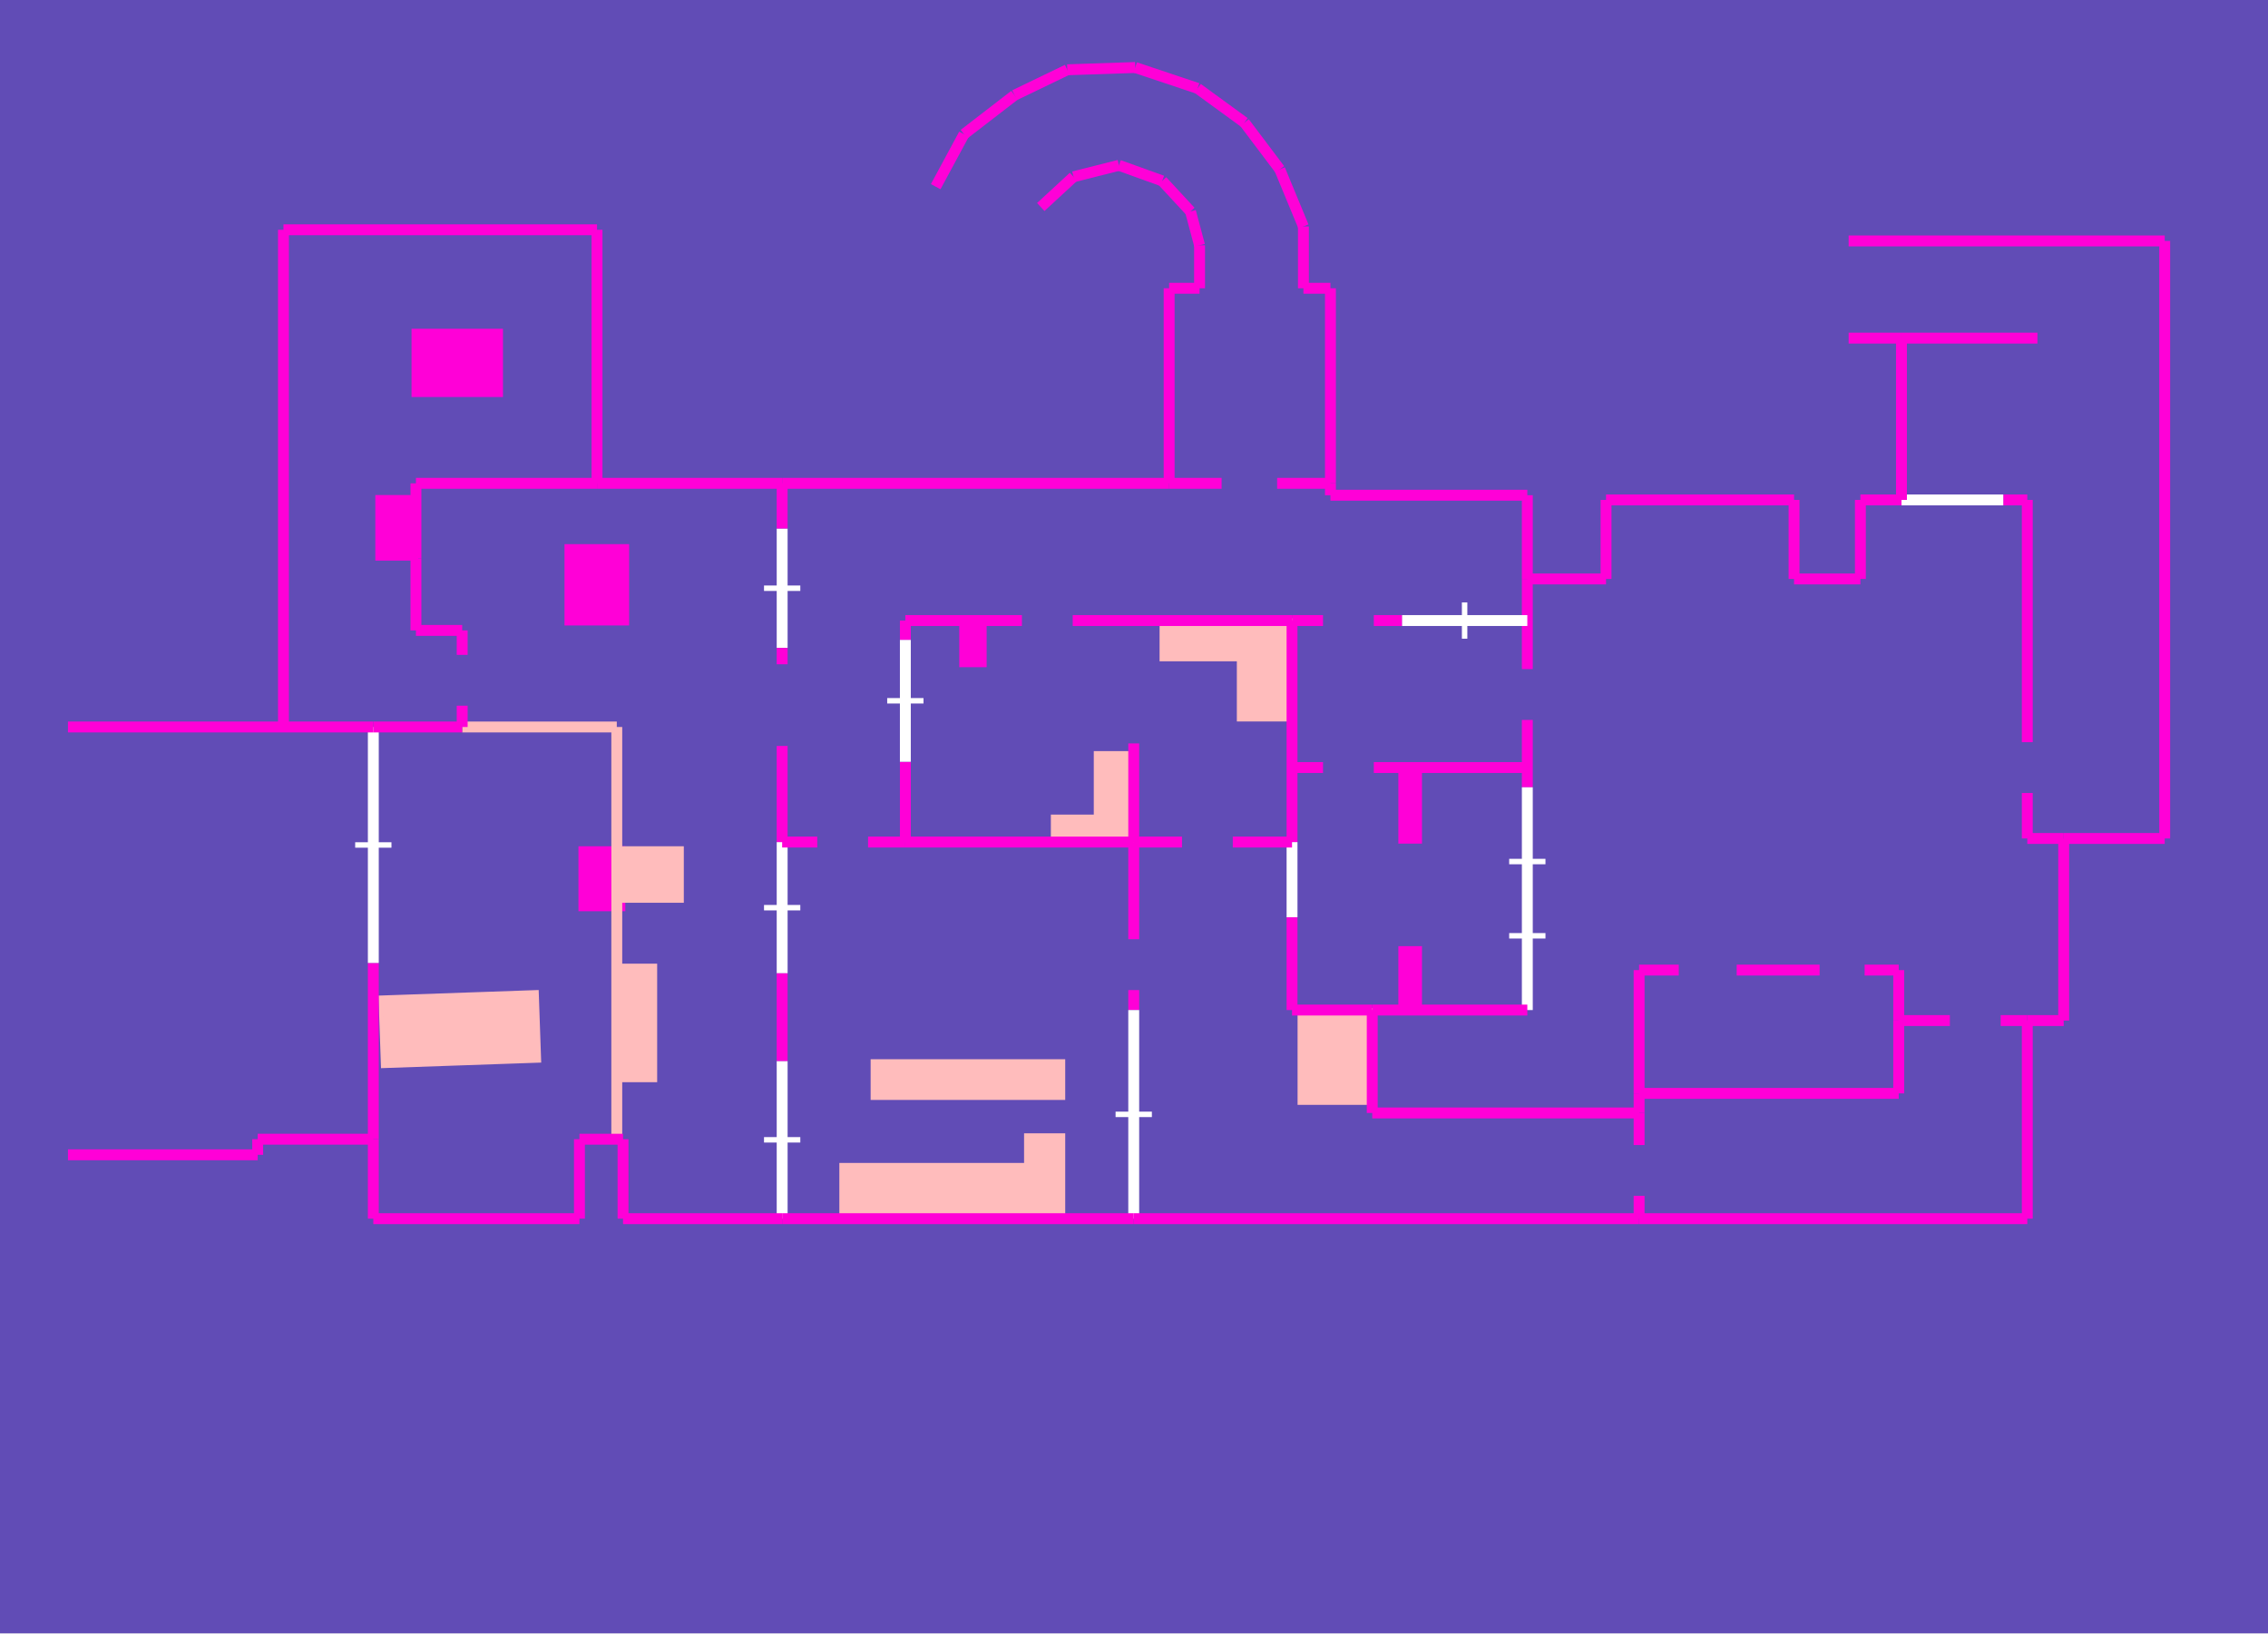
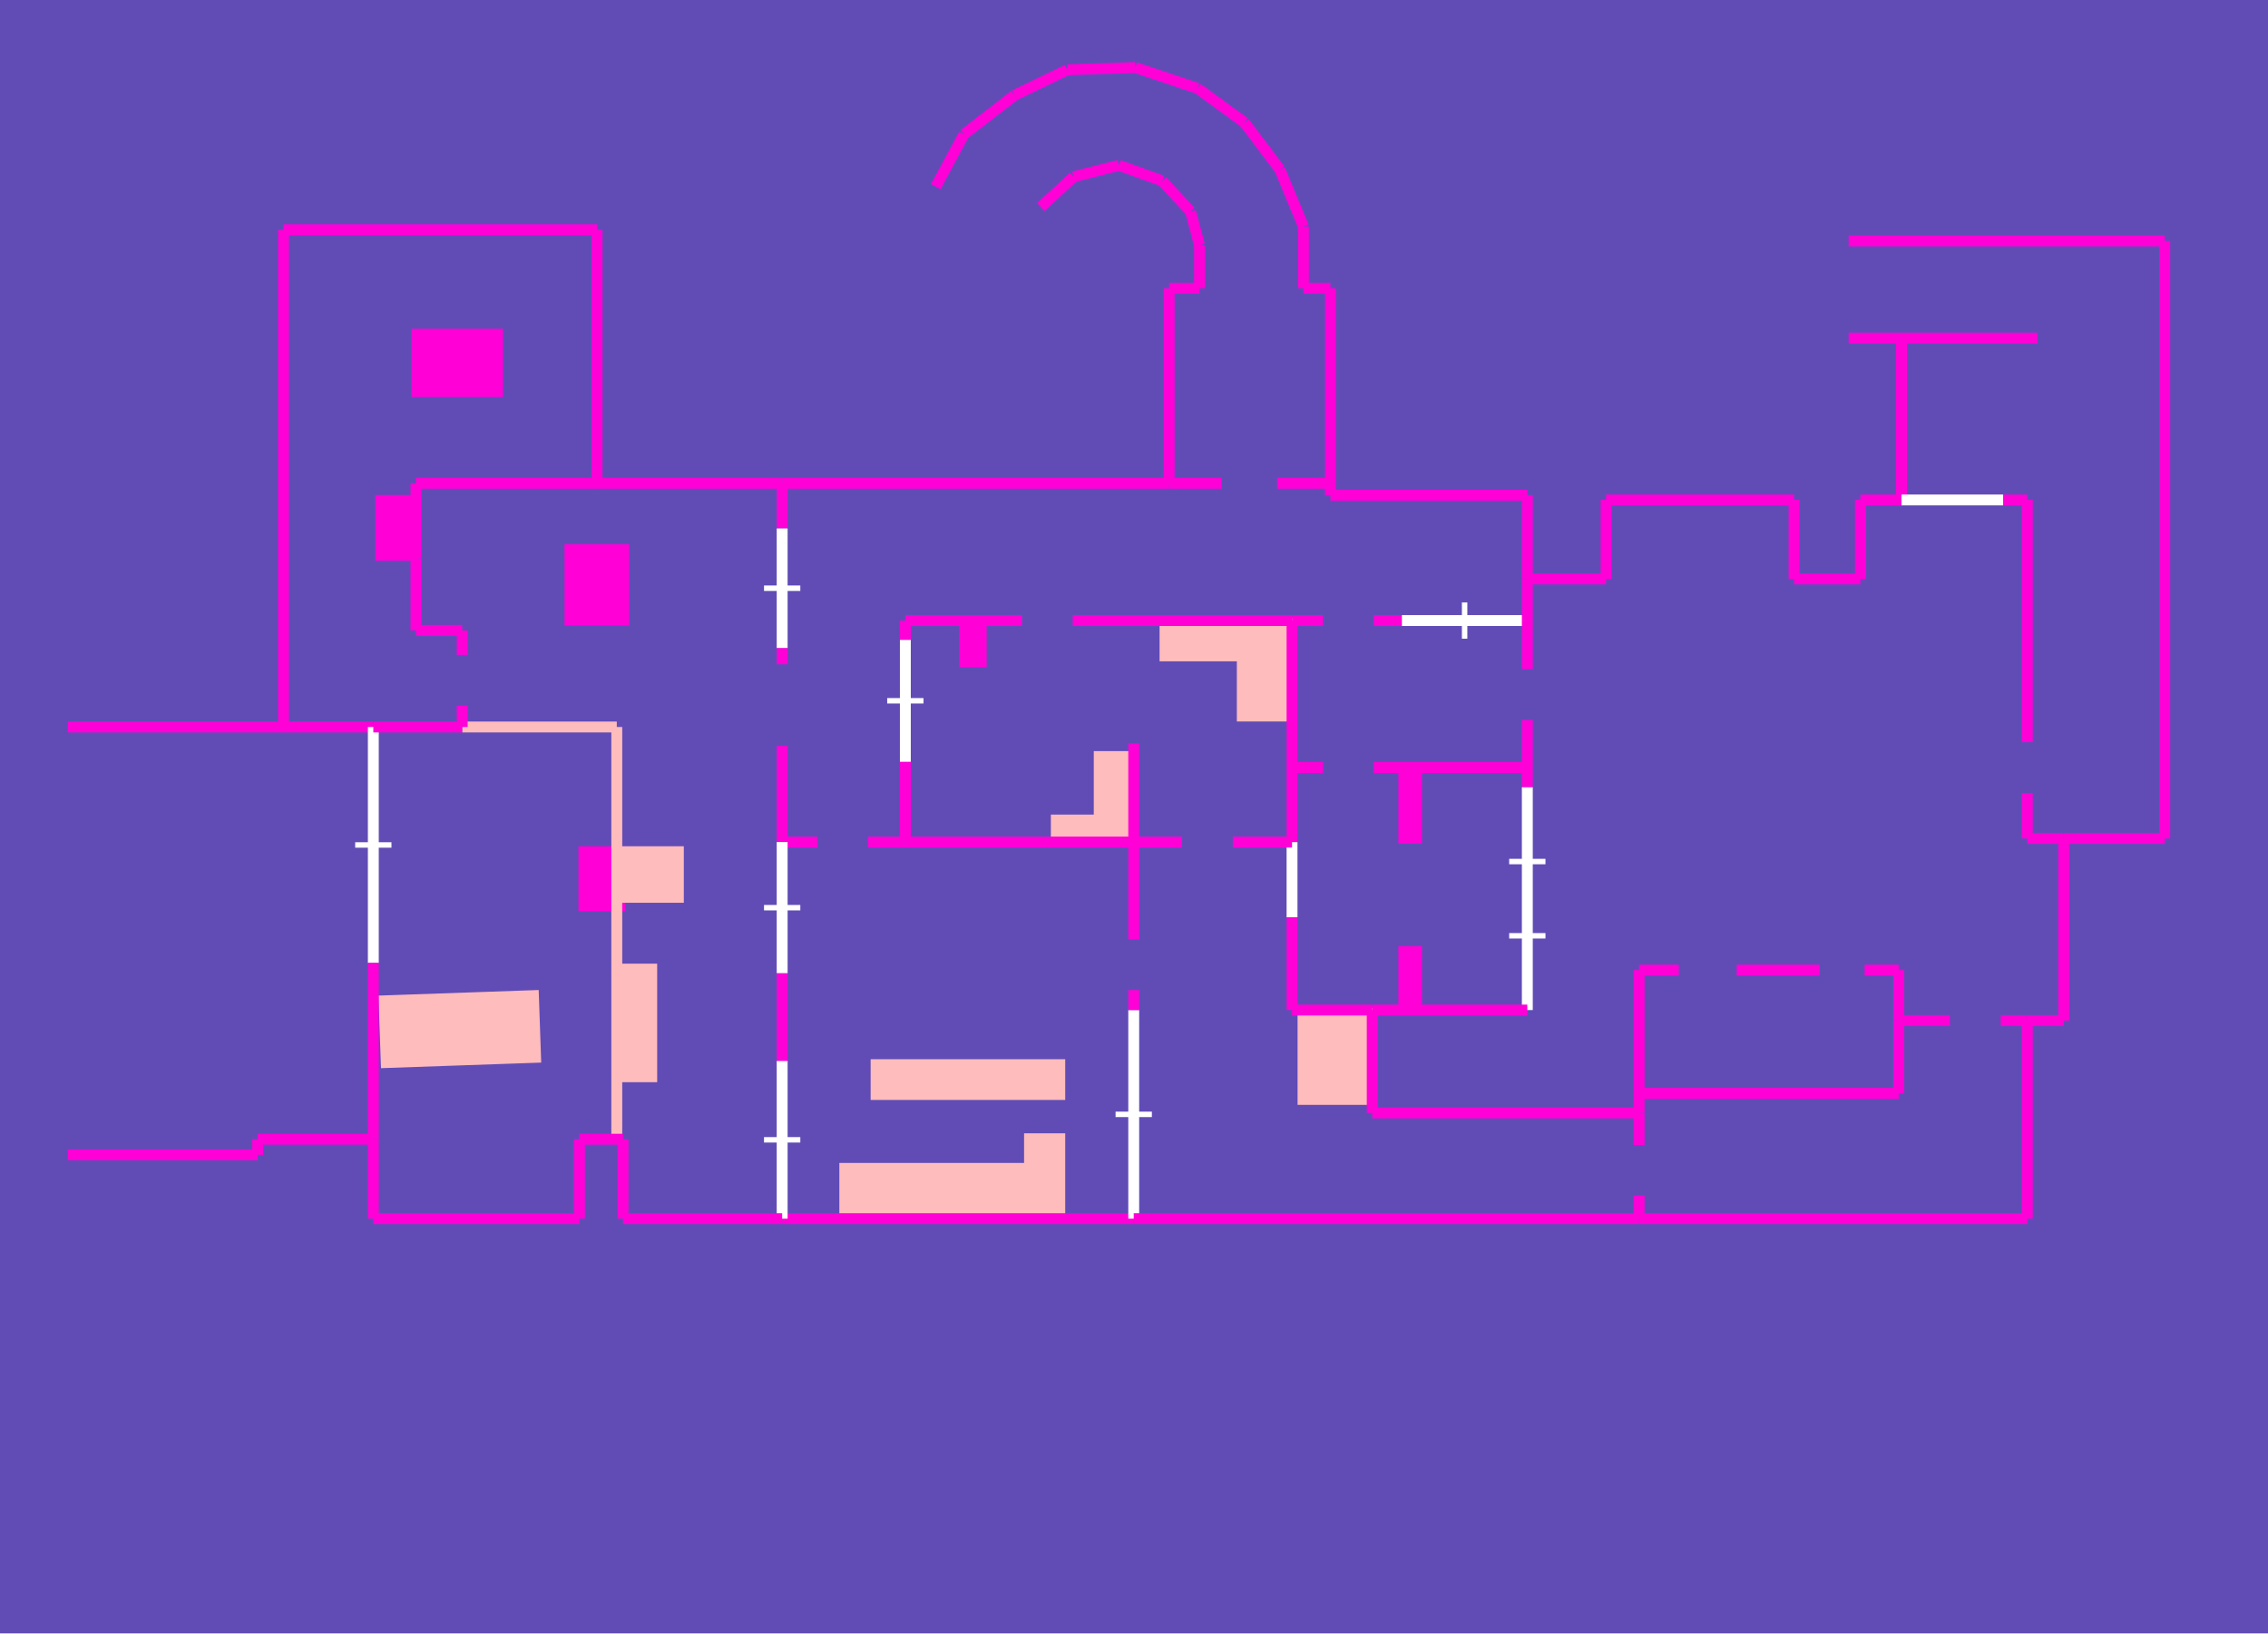
<svg xmlns="http://www.w3.org/2000/svg" viewBox="-33 -28 393 283">
  <rect fill="#614CB6" height="283" width="393" x="-33" y="-28" />
+   <path d="M151.207,-168.741 L144.827,-168.741 L144.827,-183.154 L151.207,-183.154 z" fill="#FFBCBC" stroke="#FFBCBC" stroke-width="0.75" transform="scale(1, -1)" />
  <path d="M67.609,-119.004 L74.984,-119.004 L74.984,-129.511 L67.609,-129.511 z" fill="#FF00D7" stroke="#FF00D7" stroke-width="0.75" transform="scale(1, -1)" />
+   <path d="M118.24,-155.905 L151.207,-155.905 L151.207,-162.207 L118.24,-162.207 z" fill="#FFBCBC" stroke="#FFBCBC" stroke-width="0.75" transform="scale(1, -1)" />
+   <path d="M32.412,-58.151 L39.073,-58.151 L39.073,-68.756 L32.412,-68.756 z" fill="#FF00D7" stroke="#FF00D7" stroke-width="0.75" transform="scale(1, -1)" />
+   <path d="M181.697,-96.632 L190.885,-96.632 L190.885,-79.52 L181.697,-79.52 z" fill="#FFBCBC" stroke="#FFBCBC" stroke-width="0.75" transform="scale(1, -1)" />
+   <path d="M53.779,-29.342 L38.683,-29.342 L38.683,-40.413 L53.779,-40.413 z" fill="#FF00D7" stroke="#FF00D7" stroke-width="0.75" transform="scale(1, -1)" />
+   <path d="M133.6,-79.52 L137.59,-79.52 L137.59,-87.225 L133.6,-87.225 z" fill="#FF00D7" stroke="#FF00D7" stroke-width="0.75" transform="scale(1, -1)" />
+   <path d="M80.498,-159.132 L74.205,-159.132 L74.205,-139.347 L80.498,-139.347 z" fill="#FFBCBC" stroke="#FFBCBC" stroke-width="0.75" transform="scale(1, -1)" />
+   <path d="M213.024,-147.009 L209.684,-147.009 L209.684,-136.311 L213.024,-136.311 z" fill="#FF00D7" stroke="#FF00D7" stroke-width="0.75" transform="scale(1, -1)" />
+   <path d="M112.818,-173.874 L144.827,-173.874 L144.827,-183.154 L112.818,-183.154 z" fill="#FFBCBC" stroke="#FFBCBC" stroke-width="0.75" transform="scale(1, -1)" />
+   <path d="M156.907,-102.517 L163.453,-102.517 L163.453,-117.9 L156.907,-117.9 z" fill="#FFBCBC" stroke="#FFBCBC" stroke-width="0.75" transform="scale(1, -1)" />
+   <path d="M168.307,-86.207 L190.885,-86.207 L190.885,-79.52 L168.307,-79.52 z" fill="#FFBCBC" stroke="#FFBCBC" stroke-width="0.75" transform="scale(1, -1)" />
+   <path d="M192.219,-163.06 L204.782,-163.06 L204.782,-147.009 L192.219,-147.009 z" fill="#FFBCBC" stroke="#FFBCBC" stroke-width="0.75" transform="scale(1, -1)" />
  <path d="M75.642,-66.657 L65.193,-66.657 L65.193,-79.998 L75.642,-79.998 z" fill="#FF00D7" stroke="#FF00D7" stroke-width="0.75" transform="scale(1, -1)" />
-   <path d="M168.307,-86.207 L190.885,-86.207 L190.885,-79.52 L168.307,-79.52 z" fill="#FFBCBC" stroke="#FFBCBC" stroke-width="0.75" transform="scale(1, -1)" />
+   <path d="M85.116,-119.004 L74.984,-119.004 L74.984,-128.044 L85.116,-128.044 z" fill="#FFBCBC" stroke="#FFBCBC" stroke-width="0.75" transform="scale(1, -1)" />
+   <path d="M213.024,-104.989 L209.684,-104.989 L209.684,-117.795 L213.024,-117.795 z" fill="#FF00D7" stroke="#FF00D7" stroke-width="0.75" transform="scale(1, -1)" />
  <path d="M32.97,-144.866 L59.98,-143.924 L60.393,-155.748 L33.383,-156.69 z" fill="#FFBCBC" stroke="#FFBCBC" stroke-width="0.75" transform="scale(1, -1)" />
-   <path d="M181.697,-96.632 L190.885,-96.632 L190.885,-79.52 L181.697,-79.52 z" fill="#FFBCBC" stroke="#FFBCBC" stroke-width="0.75" transform="scale(1, -1)" />
-   <path d="M213.024,-147.009 L209.684,-147.009 L209.684,-136.311 L213.024,-136.311 z" fill="#FF00D7" stroke="#FF00D7" stroke-width="0.75" transform="scale(1, -1)" />
-   <path d="M156.907,-102.517 L163.453,-102.517 L163.453,-117.9 L156.907,-117.9 z" fill="#FFBCBC" stroke="#FFBCBC" stroke-width="0.75" transform="scale(1, -1)" />
-   <path d="M53.779,-29.342 L38.683,-29.342 L38.683,-40.413 L53.779,-40.413 z" fill="#FF00D7" stroke="#FF00D7" stroke-width="0.75" transform="scale(1, -1)" />
  <path d="M149.471,-113.517 L163.453,-113.517 L163.453,-117.9 L149.471,-117.9 z" fill="#FFBCBC" stroke="#FFBCBC" stroke-width="0.75" transform="scale(1, -1)" />
-   <path d="M118.24,-155.905 L151.207,-155.905 L151.207,-162.207 L118.24,-162.207 z" fill="#FFBCBC" stroke="#FFBCBC" stroke-width="0.75" transform="scale(1, -1)" />
-   <path d="M151.207,-168.741 L144.827,-168.741 L144.827,-183.154 L151.207,-183.154 z" fill="#FFBCBC" stroke="#FFBCBC" stroke-width="0.75" transform="scale(1, -1)" />
-   <path d="M213.024,-104.989 L209.684,-104.989 L209.684,-117.795 L213.024,-117.795 z" fill="#FF00D7" stroke="#FF00D7" stroke-width="0.75" transform="scale(1, -1)" />
-   <path d="M112.818,-173.874 L144.827,-173.874 L144.827,-183.154 L112.818,-183.154 z" fill="#FFBCBC" stroke="#FFBCBC" stroke-width="0.75" transform="scale(1, -1)" />
-   <path d="M133.6,-79.52 L137.59,-79.52 L137.59,-87.225 L133.6,-87.225 z" fill="#FF00D7" stroke="#FF00D7" stroke-width="0.75" transform="scale(1, -1)" />
-   <path d="M192.219,-163.06 L204.782,-163.06 L204.782,-147.009 L192.219,-147.009 z" fill="#FFBCBC" stroke="#FFBCBC" stroke-width="0.75" transform="scale(1, -1)" />
-   <path d="M85.116,-119.004 L74.984,-119.004 L74.984,-128.044 L85.116,-128.044 z" fill="#FFBCBC" stroke="#FFBCBC" stroke-width="0.75" transform="scale(1, -1)" />
-   <path d="M80.498,-159.132 L74.205,-159.132 L74.205,-139.347 L80.498,-139.347 z" fill="#FFBCBC" stroke="#FFBCBC" stroke-width="0.75" transform="scale(1, -1)" />
-   <path d="M32.412,-58.151 L39.073,-58.151 L39.073,-68.756 L32.412,-68.756 z" fill="#FF00D7" stroke="#FF00D7" stroke-width="0.75" transform="scale(1, -1)" />
+   <path d="M102.533,-183.154 L163.453,-183.154 z" fill="none" stroke="#FF00D7" stroke-width="1.887" transform="scale(1, -1)" />
+   <path d="M73.877,-97.964 L47.088,-97.964 z" fill="none" stroke="#FFBCBC" stroke-width="1.887" transform="scale(1, -1)" />
+   <path d="M318.29,-148.827 L313.676,-148.827 z" fill="none" stroke="#FF00D7" stroke-width="1.887" transform="scale(1, -1)" />
+   <path d="M304.872,-148.827 L296.011,-148.827 z" fill="none" stroke="#FF00D7" stroke-width="1.887" transform="scale(1, -1)" />
+   <path d="M123.879,-117.9 L123.879,-103.992 z" fill="none" stroke="#FF00D7" stroke-width="1.887" transform="scale(1, -1)" />
+   <path d="M163.453,-147.009 L163.453,-183.154 z" fill="none" stroke="#FFFFFF" stroke-width="1.887" transform="scale(1, -1)" />
+   <path d="M160.309,-165.082 L166.598,-165.082 z" fill="none" stroke="#FFFFFF" stroke-width="0.943" transform="scale(1, -1)" />
+   <path d="M-21.222,-97.964 L31.689,-97.964 z" fill="none" stroke="#FF00D7" stroke-width="1.887" transform="scale(1, -1)" />
+   <path d="M39.073,-81.228 L47.088,-81.228 z" fill="none" stroke="#FF00D7" stroke-width="1.887" transform="scale(1, -1)" />
+   <path d="M342.103,-13.745 L287.333,-13.745 z" fill="none" stroke="#FF00D7" stroke-width="1.887" transform="scale(1, -1)" />
+   <path d="M70.451,-11.814 L70.451,-55.746 z" fill="none" stroke="#FF00D7" stroke-width="1.887" transform="scale(1, -1)" />
+   <path d="M16.121,-11.814 L70.451,-11.814 z" fill="none" stroke="#FF00D7" stroke-width="1.887" transform="scale(1, -1)" />
+   <path d="M160.889,-0.641 L153.021,-2.627 z" fill="none" stroke="#FF00D7" stroke-width="1.887" transform="scale(1, -1)" />
+   <path d="M251.024,-164.837 L251.024,-170.398 z" fill="none" stroke="#FF00D7" stroke-width="1.887" transform="scale(1, -1)" />
+   <path d="M251.024,-179.202 L251.024,-183.154 z" fill="none" stroke="#FF00D7" stroke-width="1.887" transform="scale(1, -1)" />
+   <path d="M231.655,-72.314 L231.655,-57.805 z" fill="none" stroke="#FF00D7" stroke-width="1.887" transform="scale(1, -1)" />
+   <path d="M289.368,-58.62 L289.368,-72.314 z" fill="none" stroke="#FF00D7" stroke-width="1.887" transform="scale(1, -1)" />
+   <path d="M197.538,-55.746 L188.302,-55.746 z" fill="none" stroke="#FF00D7" stroke-width="1.887" transform="scale(1, -1)" />
+   <path d="M190.885,-117.9 L190.885,-130.94 z" fill="none" stroke="#FFFFFF" stroke-width="1.887" transform="scale(1, -1)" />
+   <path d="M102.533,-84.27 L102.533,-87.097 z" fill="none" stroke="#FF00D7" stroke-width="1.887" transform="scale(1, -1)" />
+   <path d="M102.533,-101.247 L102.533,-117.9 z" fill="none" stroke="#FF00D7" stroke-width="1.887" transform="scale(1, -1)" />
+   <path d="M190.885,-79.52 L190.885,-117.9 z" fill="none" stroke="#FF00D7" stroke-width="1.887" transform="scale(1, -1)" />
+   <path d="M296.487,-30.585 L287.333,-30.585 z" fill="none" stroke="#FF00D7" stroke-width="1.887" transform="scale(1, -1)" />
  <path d="M163.453,-117.9 L163.453,-134.74 z" fill="none" stroke="#FF00D7" stroke-width="1.887" transform="scale(1, -1)" />
  <path d="M163.453,-143.545 L163.453,-147.009 z" fill="none" stroke="#FF00D7" stroke-width="1.887" transform="scale(1, -1)" />
+   <path d="M153.021,-2.627 L147.345,-7.868 z" fill="none" stroke="#FF00D7" stroke-width="1.887" transform="scale(1, -1)" />
+   <path d="M251.024,-161.449 L251.024,-164.837 z" fill="none" stroke="#FF00D7" stroke-width="1.887" transform="scale(1, -1)" />
+   <path d="M296.487,-58.62 L289.368,-58.62 z" fill="none" stroke="#FF00D7" stroke-width="1.887" transform="scale(1, -1)" />
+   <path d="M231.655,-57.805 L197.538,-57.805 z" fill="none" stroke="#FF00D7" stroke-width="1.887" transform="scale(1, -1)" />
+   <path d="M245.295,-58.62 L245.295,-72.314 z" fill="none" stroke="#FF00D7" stroke-width="1.887" transform="scale(1, -1)" />
+   <path d="M192.858,-11.238 L192.858,-21.948 z" fill="none" stroke="#FF00D7" stroke-width="1.887" transform="scale(1, -1)" />
+   <path d="M102.533,-117.9 L108.615,-117.9 z" fill="none" stroke="#FF00D7" stroke-width="1.887" transform="scale(1, -1)" />
+   <path d="M117.419,-117.9 L123.879,-117.9 z" fill="none" stroke="#FF00D7" stroke-width="1.887" transform="scale(1, -1)" />
+   <path d="M190.885,-104.989 L196.251,-104.989 z" fill="none" stroke="#FF00D7" stroke-width="1.887" transform="scale(1, -1)" />
+   <path d="M205.055,-104.989 L231.655,-104.989 z" fill="none" stroke="#FF00D7" stroke-width="1.887" transform="scale(1, -1)" />
+   <path d="M134.04,4.746 L142.804,11.505 z" fill="none" stroke="#FF00D7" stroke-width="1.887" transform="scale(1, -1)" />
+   <path d="M342.103,-117.278 L342.103,-13.745 z" fill="none" stroke="#FF00D7" stroke-width="1.887" transform="scale(1, -1)" />
+   <path d="M134.04,4.746 L129.139,-4.343 z" fill="none" stroke="#FF00D7" stroke-width="1.887" transform="scale(1, -1)" />
+   <path d="M102.533,-55.746 L70.451,-55.746 z" fill="none" stroke="#FF00D7" stroke-width="1.887" transform="scale(1, -1)" />
+   <path d="M39.073,-68.756 L39.073,-81.228 z" fill="none" stroke="#FF00D7" stroke-width="1.887" transform="scale(1, -1)" />
+   <path d="M151.941,15.909 L163.715,16.303 z" fill="none" stroke="#FF00D7" stroke-width="1.887" transform="scale(1, -1)" />
+   <path d="M168.389,-3.341 L160.889,-0.641 z" fill="none" stroke="#FF00D7" stroke-width="1.887" transform="scale(1, -1)" />
+   <path d="M231.655,-104.989 L231.655,-108.41 z" fill="none" stroke="#FF00D7" stroke-width="1.887" transform="scale(1, -1)" />
+   <path d="M324.597,-148.827 L324.597,-117.278 z" fill="none" stroke="#FF00D7" stroke-width="1.887" transform="scale(1, -1)" />
+   <path d="M188.761,-1.346 L192.858,-11.238 z" fill="none" stroke="#FF00D7" stroke-width="1.887" transform="scale(1, -1)" />
+   <path d="M192.858,-21.948 L197.538,-21.948 z" fill="none" stroke="#FF00D7" stroke-width="1.887" transform="scale(1, -1)" />
+   <path d="M73.877,-169.389 L73.877,-97.964 z" fill="none" stroke="#FFBCBC" stroke-width="1.887" transform="scale(1, -1)" />
+   <path d="M296.011,-140.083 L296.011,-148.827 z" fill="none" stroke="#FF00D7" stroke-width="1.887" transform="scale(1, -1)" />
+   <path d="M231.655,-57.805 L231.655,-57.805 z" fill="none" stroke="#FF00D7" stroke-width="1.887" transform="scale(1, -1)" />
+   <path d="M173.291,-8.634 L168.389,-3.341 z" fill="none" stroke="#FF00D7" stroke-width="1.887" transform="scale(1, -1)" />
+   <path d="M318.29,-117.278 L318.29,-109.4 z" fill="none" stroke="#FF00D7" stroke-width="1.887" transform="scale(1, -1)" />
+   <path d="M318.29,-100.596 L318.29,-58.62 z" fill="none" stroke="#FF00D7" stroke-width="1.887" transform="scale(1, -1)" />
  <path d="M251.024,-140.083 L251.024,-161.449 z" fill="none" stroke="#FF00D7" stroke-width="1.887" transform="scale(1, -1)" />
-   <path d="M173.291,-8.634 L168.389,-3.341 z" fill="none" stroke="#FF00D7" stroke-width="1.887" transform="scale(1, -1)" />
-   <path d="M197.538,-57.805 L197.538,-55.746 z" fill="none" stroke="#FF00D7" stroke-width="1.887" transform="scale(1, -1)" />
-   <path d="M16.121,-97.964 L16.121,-11.814 z" fill="none" stroke="#FF00D7" stroke-width="1.887" transform="scale(1, -1)" />
-   <path d="M277.874,-72.314 L289.368,-72.314 z" fill="none" stroke="#FF00D7" stroke-width="1.887" transform="scale(1, -1)" />
+   <path d="M102.533,-140.642 L102.533,-117.9 z" fill="none" stroke="#FFFFFF" stroke-width="1.887" transform="scale(1, -1)" />
+   <path d="M105.678,-129.271 L99.389,-129.271 z" fill="none" stroke="#FFFFFF" stroke-width="0.943" transform="scale(1, -1)" />
+   <path d="M163.453,-183.154 L251.024,-183.154 z" fill="none" stroke="#FF00D7" stroke-width="1.887" transform="scale(1, -1)" />
+   <path d="M318.29,-183.154 L318.29,-148.827 z" fill="none" stroke="#FF00D7" stroke-width="1.887" transform="scale(1, -1)" />
+   <path d="M190.885,-79.52 L196.251,-79.52 z" fill="none" stroke="#FF00D7" stroke-width="1.887" transform="scale(1, -1)" />
+   <path d="M205.055,-79.52 L209.922,-79.52 z" fill="none" stroke="#FF00D7" stroke-width="1.887" transform="scale(1, -1)" />
+   <path d="M102.533,-55.746 L102.533,-63.572 z" fill="none" stroke="#FF00D7" stroke-width="1.887" transform="scale(1, -1)" />
  <path d="M11.652,-172.088 L11.652,-169.386 z" fill="none" stroke="#FF00D7" stroke-width="1.887" transform="scale(1, -1)" />
+   <path d="M289.368,-72.314 L289.368,-72.314 z" fill="none" stroke="#FF00D7" stroke-width="1.887" transform="scale(1, -1)" />
  <path d="M251.024,-183.154 L318.29,-183.154 z" fill="none" stroke="#FF00D7" stroke-width="1.887" transform="scale(1, -1)" />
+   <path d="M31.689,-183.154 L67.405,-183.154 z" fill="none" stroke="#FF00D7" stroke-width="1.887" transform="scale(1, -1)" />
+   <path d="M245.295,-72.314 L231.655,-72.314 z" fill="none" stroke="#FF00D7" stroke-width="1.887" transform="scale(1, -1)" />
+   <path d="M296.487,-30.585 L320.047,-30.585 z" fill="none" stroke="#FF00D7" stroke-width="1.887" transform="scale(1, -1)" />
  <path d="M174.859,-14.499 L173.291,-8.634 z" fill="none" stroke="#FF00D7" stroke-width="1.887" transform="scale(1, -1)" />
-   <path d="M231.655,-72.314 L231.655,-57.805 z" fill="none" stroke="#FF00D7" stroke-width="1.887" transform="scale(1, -1)" />
-   <path d="M178.681,-55.746 L169.589,-55.746 z" fill="none" stroke="#FF00D7" stroke-width="1.887" transform="scale(1, -1)" />
-   <path d="M31.689,-138.846 L31.689,-169.386 z" fill="none" stroke="#FF00D7" stroke-width="1.887" transform="scale(1, -1)" />
+   <path d="M169.589,-21.948 L169.589,-55.746 z" fill="none" stroke="#FF00D7" stroke-width="1.887" transform="scale(1, -1)" />
+   <path d="M287.333,-30.585 L287.333,-30.585 z" fill="none" stroke="#FF00D7" stroke-width="1.887" transform="scale(1, -1)" />
  <path d="M31.689,-138.846 L31.689,-97.964 z" fill="none" stroke="#FFFFFF" stroke-width="1.887" transform="scale(1, -1)" />
  <path d="M34.833,-118.405 L28.545,-118.405 z" fill="none" stroke="#FFFFFF" stroke-width="0.943" transform="scale(1, -1)" />
-   <path d="M102.533,-155.831 L102.533,-183.154 z" fill="none" stroke="#FFFFFF" stroke-width="1.887" transform="scale(1, -1)" />
-   <path d="M99.389,-169.492 L105.678,-169.492 z" fill="none" stroke="#FFFFFF" stroke-width="0.943" transform="scale(1, -1)" />
-   <path d="M296.011,-161.449 L296.011,-148.827 z" fill="none" stroke="#FF00D7" stroke-width="1.887" transform="scale(1, -1)" />
-   <path d="M-21.222,-172.088 L11.652,-172.088 z" fill="none" stroke="#FF00D7" stroke-width="1.887" transform="scale(1, -1)" />
-   <path d="M123.879,-117.9 L123.879,-103.992 z" fill="none" stroke="#FF00D7" stroke-width="1.887" transform="scale(1, -1)" />
-   <path d="M231.655,-104.989 L231.655,-108.41 z" fill="none" stroke="#FF00D7" stroke-width="1.887" transform="scale(1, -1)" />
-   <path d="M296.487,-30.585 L287.333,-30.585 z" fill="none" stroke="#FF00D7" stroke-width="1.887" transform="scale(1, -1)" />
-   <path d="M251.024,-161.449 L251.024,-164.837 z" fill="none" stroke="#FF00D7" stroke-width="1.887" transform="scale(1, -1)" />
-   <path d="M245.295,-58.62 L245.295,-72.314 z" fill="none" stroke="#FF00D7" stroke-width="1.887" transform="scale(1, -1)" />
-   <path d="M190.885,-117.9 L190.885,-130.94 z" fill="none" stroke="#FFFFFF" stroke-width="1.887" transform="scale(1, -1)" />
-   <path d="M-21.222,-97.964 L31.689,-97.964 z" fill="none" stroke="#FF00D7" stroke-width="1.887" transform="scale(1, -1)" />
-   <path d="M102.533,-63.572 L102.533,-84.27 z" fill="none" stroke="#FFFFFF" stroke-width="1.887" transform="scale(1, -1)" />
-   <path d="M99.389,-73.921 L105.678,-73.921 z" fill="none" stroke="#FFFFFF" stroke-width="0.943" transform="scale(1, -1)" />
-   <path d="M318.29,-117.278 L318.29,-109.4 z" fill="none" stroke="#FF00D7" stroke-width="1.887" transform="scale(1, -1)" />
-   <path d="M318.29,-100.596 L318.29,-58.62 z" fill="none" stroke="#FF00D7" stroke-width="1.887" transform="scale(1, -1)" />
-   <path d="M163.453,-147.009 L163.453,-183.154 z" fill="none" stroke="#FFFFFF" stroke-width="1.887" transform="scale(1, -1)" />
-   <path d="M160.309,-165.082 L166.598,-165.082 z" fill="none" stroke="#FFFFFF" stroke-width="0.943" transform="scale(1, -1)" />
-   <path d="M231.655,-79.52 L231.655,-87.935 z" fill="none" stroke="#FF00D7" stroke-width="1.887" transform="scale(1, -1)" />
-   <path d="M231.655,-96.739 L231.655,-104.989 z" fill="none" stroke="#FF00D7" stroke-width="1.887" transform="scale(1, -1)" />
-   <path d="M74.96,-183.154 L102.533,-183.154 z" fill="none" stroke="#FF00D7" stroke-width="1.887" transform="scale(1, -1)" />
-   <path d="M188.761,-1.346 L192.858,-11.238 z" fill="none" stroke="#FF00D7" stroke-width="1.887" transform="scale(1, -1)" />
-   <path d="M318.29,-58.62 L314.13,-58.62 z" fill="none" stroke="#FF00D7" stroke-width="1.887" transform="scale(1, -1)" />
-   <path d="M204.782,-164.837 L204.782,-147.009 z" fill="none" stroke="#FF00D7" stroke-width="1.887" transform="scale(1, -1)" />
-   <path d="M39.073,-68.756 L39.073,-81.228 z" fill="none" stroke="#FF00D7" stroke-width="1.887" transform="scale(1, -1)" />
-   <path d="M190.885,-130.94 L190.885,-147.009 z" fill="none" stroke="#FF00D7" stroke-width="1.887" transform="scale(1, -1)" />
-   <path d="M129.139,-4.343 L129.139,-4.343 z" fill="none" stroke="#FF00D7" stroke-width="1.887" transform="scale(1, -1)" />
-   <path d="M318.29,-183.154 L318.29,-148.827 z" fill="none" stroke="#FF00D7" stroke-width="1.887" transform="scale(1, -1)" />
-   <path d="M73.877,-169.389 L73.877,-97.964 z" fill="none" stroke="#FFBCBC" stroke-width="1.887" transform="scale(1, -1)" />
-   <path d="M16.121,-11.814 L70.451,-11.814 z" fill="none" stroke="#FF00D7" stroke-width="1.887" transform="scale(1, -1)" />
-   <path d="M73.877,-97.964 L47.088,-97.964 z" fill="none" stroke="#FFBCBC" stroke-width="1.887" transform="scale(1, -1)" />
-   <path d="M47.088,-81.228 L47.088,-85.467 z" fill="none" stroke="#FF00D7" stroke-width="1.887" transform="scale(1, -1)" />
-   <path d="M47.088,-94.271 L47.088,-97.964 z" fill="none" stroke="#FF00D7" stroke-width="1.887" transform="scale(1, -1)" />
-   <path d="M169.589,-55.746 L102.533,-55.746 z" fill="none" stroke="#FF00D7" stroke-width="1.887" transform="scale(1, -1)" />
-   <path d="M102.533,-140.642 L102.533,-117.9 z" fill="none" stroke="#FFFFFF" stroke-width="1.887" transform="scale(1, -1)" />
-   <path d="M105.678,-129.271 L99.389,-129.271 z" fill="none" stroke="#FFFFFF" stroke-width="0.943" transform="scale(1, -1)" />
-   <path d="M231.655,-57.805 L197.538,-57.805 z" fill="none" stroke="#FF00D7" stroke-width="1.887" transform="scale(1, -1)" />
-   <path d="M47.088,-97.964 L31.689,-97.964 z" fill="none" stroke="#FF00D7" stroke-width="1.887" transform="scale(1, -1)" />
-   <path d="M342.103,-117.278 L342.103,-13.745 z" fill="none" stroke="#FF00D7" stroke-width="1.887" transform="scale(1, -1)" />
-   <path d="M102.533,-55.746 L70.451,-55.746 z" fill="none" stroke="#FF00D7" stroke-width="1.887" transform="scale(1, -1)" />
-   <path d="M142.804,11.505 L151.941,15.909 z" fill="none" stroke="#FF00D7" stroke-width="1.887" transform="scale(1, -1)" />
-   <path d="M182.638,6.773 L188.761,-1.346 z" fill="none" stroke="#FF00D7" stroke-width="1.887" transform="scale(1, -1)" />
-   <path d="M123.879,-79.52 L144.074,-79.52 z" fill="none" stroke="#FF00D7" stroke-width="1.887" transform="scale(1, -1)" />
-   <path d="M152.879,-79.52 L190.885,-79.52 z" fill="none" stroke="#FF00D7" stroke-width="1.887" transform="scale(1, -1)" />
-   <path d="M174.859,-14.499 L174.859,-21.948 z" fill="none" stroke="#FF00D7" stroke-width="1.887" transform="scale(1, -1)" />
-   <path d="M123.879,-82.855 L123.879,-103.992 z" fill="none" stroke="#FFFFFF" stroke-width="1.887" transform="scale(1, -1)" />
-   <path d="M120.735,-93.423 L127.023,-93.423 z" fill="none" stroke="#FFFFFF" stroke-width="0.943" transform="scale(1, -1)" />
-   <path d="M318.29,-148.827 L313.676,-148.827 z" fill="none" stroke="#FF00D7" stroke-width="1.887" transform="scale(1, -1)" />
-   <path d="M304.872,-148.827 L296.011,-148.827 z" fill="none" stroke="#FF00D7" stroke-width="1.887" transform="scale(1, -1)" />
-   <path d="M192.858,-21.948 L197.538,-21.948 z" fill="none" stroke="#FF00D7" stroke-width="1.887" transform="scale(1, -1)" />
-   <path d="M296.487,-58.62 L314.13,-58.62 z" fill="none" stroke="#FFFFFF" stroke-width="1.887" transform="scale(1, -1)" />
-   <path d="M296.487,-30.585 L320.047,-30.585 z" fill="none" stroke="#FF00D7" stroke-width="1.887" transform="scale(1, -1)" />
-   <path d="M70.451,-11.814 L70.451,-55.746 z" fill="none" stroke="#FF00D7" stroke-width="1.887" transform="scale(1, -1)" />
-   <path d="M163.453,-117.9 L171.815,-117.9 z" fill="none" stroke="#FF00D7" stroke-width="1.887" transform="scale(1, -1)" />
-   <path d="M180.619,-117.9 L190.885,-117.9 z" fill="none" stroke="#FF00D7" stroke-width="1.887" transform="scale(1, -1)" />
-   <path d="M289.368,-58.62 L289.368,-72.314 z" fill="none" stroke="#FF00D7" stroke-width="1.887" transform="scale(1, -1)" />
-   <path d="M31.689,-183.154 L67.405,-183.154 z" fill="none" stroke="#FF00D7" stroke-width="1.887" transform="scale(1, -1)" />
-   <path d="M169.589,-21.948 L174.859,-21.948 z" fill="none" stroke="#FF00D7" stroke-width="1.887" transform="scale(1, -1)" />
-   <path d="M39.073,-81.228 L47.088,-81.228 z" fill="none" stroke="#FF00D7" stroke-width="1.887" transform="scale(1, -1)" />
-   <path d="M190.885,-79.52 L190.885,-117.9 z" fill="none" stroke="#FF00D7" stroke-width="1.887" transform="scale(1, -1)" />
-   <path d="M192.858,-11.238 L192.858,-21.948 z" fill="none" stroke="#FF00D7" stroke-width="1.887" transform="scale(1, -1)" />
-   <path d="M39.073,-68.756 L39.073,-55.746 z" fill="none" stroke="#FF00D7" stroke-width="1.887" transform="scale(1, -1)" />
-   <path d="M287.333,-30.585 L287.333,-30.585 z" fill="none" stroke="#FF00D7" stroke-width="1.887" transform="scale(1, -1)" />
-   <path d="M163.453,-117.9 L163.453,-100.811 z" fill="none" stroke="#FF00D7" stroke-width="1.887" transform="scale(1, -1)" />
-   <path d="M168.389,-3.341 L160.889,-0.641 z" fill="none" stroke="#FF00D7" stroke-width="1.887" transform="scale(1, -1)" />
-   <path d="M102.533,-140.642 L102.533,-155.831 z" fill="none" stroke="#FF00D7" stroke-width="1.887" transform="scale(1, -1)" />
-   <path d="M296.011,-140.083 L296.011,-148.827 z" fill="none" stroke="#FF00D7" stroke-width="1.887" transform="scale(1, -1)" />
-   <path d="M134.04,4.746 L129.139,-4.343 z" fill="none" stroke="#FF00D7" stroke-width="1.887" transform="scale(1, -1)" />
-   <path d="M190.885,-147.009 L204.782,-147.009 z" fill="none" stroke="#FF00D7" stroke-width="1.887" transform="scale(1, -1)" />
-   <path d="M74.96,-183.154 L74.96,-169.389 z" fill="none" stroke="#FF00D7" stroke-width="1.887" transform="scale(1, -1)" />
-   <path d="M324.597,-148.827 L324.597,-117.278 z" fill="none" stroke="#FF00D7" stroke-width="1.887" transform="scale(1, -1)" />
-   <path d="M70.451,-55.746 L39.073,-55.746 z" fill="none" stroke="#FF00D7" stroke-width="1.887" transform="scale(1, -1)" />
-   <path d="M102.533,-183.154 L163.453,-183.154 z" fill="none" stroke="#FF00D7" stroke-width="1.887" transform="scale(1, -1)" />
-   <path d="M102.533,-55.746 L102.533,-63.572 z" fill="none" stroke="#FF00D7" stroke-width="1.887" transform="scale(1, -1)" />
  <path d="M231.655,-108.41 L231.655,-147.009 z" fill="none" stroke="#FFFFFF" stroke-width="1.887" transform="scale(1, -1)" />
  <path d="M228.511,-121.276 L234.799,-121.276 z" fill="none" stroke="#FFFFFF" stroke-width="0.943" transform="scale(1, -1)" />
  <path d="M228.511,-134.143 L234.799,-134.143 z" fill="none" stroke="#FFFFFF" stroke-width="0.943" transform="scale(1, -1)" />
-   <path d="M277.874,-58.62 L245.295,-58.62 z" fill="none" stroke="#FF00D7" stroke-width="1.887" transform="scale(1, -1)" />
-   <path d="M169.589,-21.948 L169.589,-55.746 z" fill="none" stroke="#FF00D7" stroke-width="1.887" transform="scale(1, -1)" />
-   <path d="M163.715,16.303 L174.518,12.69 z" fill="none" stroke="#FF00D7" stroke-width="1.887" transform="scale(1, -1)" />
-   <path d="M245.295,-72.314 L231.655,-72.314 z" fill="none" stroke="#FF00D7" stroke-width="1.887" transform="scale(1, -1)" />
-   <path d="M251.024,-161.449 L296.011,-161.449 z" fill="none" stroke="#FF00D7" stroke-width="1.887" transform="scale(1, -1)" />
-   <path d="M231.655,-72.314 L231.655,-79.52 z" fill="none" stroke="#FF00D7" stroke-width="1.887" transform="scale(1, -1)" />
  <path d="M204.782,-147.009 L231.655,-147.009 z" fill="none" stroke="#FF00D7" stroke-width="1.887" transform="scale(1, -1)" />
-   <path d="M324.597,-117.278 L342.103,-117.278 z" fill="none" stroke="#FF00D7" stroke-width="1.887" transform="scale(1, -1)" />
+   <path d="M174.518,12.69 L182.638,6.773 z" fill="none" stroke="#FF00D7" stroke-width="1.887" transform="scale(1, -1)" />
+   <path d="M47.088,-97.964 L31.689,-97.964 z" fill="none" stroke="#FF00D7" stroke-width="1.887" transform="scale(1, -1)" />
+   <path d="M102.533,-140.642 L102.533,-155.831 z" fill="none" stroke="#FF00D7" stroke-width="1.887" transform="scale(1, -1)" />
+   <path d="M204.782,-164.837 L204.782,-147.009 z" fill="none" stroke="#FF00D7" stroke-width="1.887" transform="scale(1, -1)" />
+   <path d="M296.011,-161.449 L296.011,-148.827 z" fill="none" stroke="#FF00D7" stroke-width="1.887" transform="scale(1, -1)" />
  <path d="M231.655,-79.52 L209.922,-79.52 z" fill="none" stroke="#FFFFFF" stroke-width="1.887" transform="scale(1, -1)" />
  <path d="M220.789,-76.376 L220.789,-82.664 z" fill="none" stroke="#FFFFFF" stroke-width="0.943" transform="scale(1, -1)" />
-   <path d="M151.941,15.909 L163.715,16.303 z" fill="none" stroke="#FF00D7" stroke-width="1.887" transform="scale(1, -1)" />
+   <path d="M277.874,-72.314 L277.874,-58.62 z" fill="none" stroke="#FF00D7" stroke-width="1.887" transform="scale(1, -1)" />
+   <path d="M178.681,-55.746 L169.589,-55.746 z" fill="none" stroke="#FF00D7" stroke-width="1.887" transform="scale(1, -1)" />
+   <path d="M169.589,-21.948 L174.859,-21.948 z" fill="none" stroke="#FF00D7" stroke-width="1.887" transform="scale(1, -1)" />
  <path d="M282.305,-140.083 L267.936,-140.083 z" fill="none" stroke="#FF00D7" stroke-width="1.887" transform="scale(1, -1)" />
+   <path d="M277.874,-72.314 L289.368,-72.314 z" fill="none" stroke="#FF00D7" stroke-width="1.887" transform="scale(1, -1)" />
+   <path d="M290.103,-140.083 L296.011,-140.083 z" fill="none" stroke="#FF00D7" stroke-width="1.887" transform="scale(1, -1)" />
+   <path d="M129.139,-4.343 L129.139,-4.343 z" fill="none" stroke="#FF00D7" stroke-width="1.887" transform="scale(1, -1)" />
+   <path d="M47.088,-81.228 L47.088,-85.467 z" fill="none" stroke="#FF00D7" stroke-width="1.887" transform="scale(1, -1)" />
+   <path d="M47.088,-94.271 L47.088,-97.964 z" fill="none" stroke="#FF00D7" stroke-width="1.887" transform="scale(1, -1)" />
+   <path d="M324.597,-117.278 L342.103,-117.278 z" fill="none" stroke="#FF00D7" stroke-width="1.887" transform="scale(1, -1)" />
+   <path d="M231.655,-72.314 L231.655,-79.52 z" fill="none" stroke="#FF00D7" stroke-width="1.887" transform="scale(1, -1)" />
+   <path d="M70.451,-55.746 L39.073,-55.746 z" fill="none" stroke="#FF00D7" stroke-width="1.887" transform="scale(1, -1)" />
+   <path d="M318.29,-148.827 L324.597,-148.827 z" fill="none" stroke="#FF00D7" stroke-width="1.887" transform="scale(1, -1)" />
+   <path d="M39.073,-68.756 L39.073,-55.746 z" fill="none" stroke="#FF00D7" stroke-width="1.887" transform="scale(1, -1)" />
+   <path d="M123.879,-82.855 L123.879,-103.992 z" fill="none" stroke="#FFFFFF" stroke-width="1.887" transform="scale(1, -1)" />
+   <path d="M120.735,-93.423 L127.023,-93.423 z" fill="none" stroke="#FFFFFF" stroke-width="0.943" transform="scale(1, -1)" />
+   <path d="M31.689,-169.386 L31.689,-183.154 z" fill="none" stroke="#FF00D7" stroke-width="1.887" transform="scale(1, -1)" />
+   <path d="M102.533,-155.831 L102.533,-183.154 z" fill="none" stroke="#FFFFFF" stroke-width="1.887" transform="scale(1, -1)" />
+   <path d="M99.389,-169.492 L105.678,-169.492 z" fill="none" stroke="#FFFFFF" stroke-width="0.943" transform="scale(1, -1)" />
+   <path d="M277.874,-58.62 L245.295,-58.62 z" fill="none" stroke="#FF00D7" stroke-width="1.887" transform="scale(1, -1)" />
+   <path d="M231.655,-79.52 L231.655,-87.935 z" fill="none" stroke="#FF00D7" stroke-width="1.887" transform="scale(1, -1)" />
+   <path d="M231.655,-96.739 L231.655,-104.989 z" fill="none" stroke="#FF00D7" stroke-width="1.887" transform="scale(1, -1)" />
+   <path d="M296.487,-30.585 L296.487,-58.62 z" fill="none" stroke="#FF00D7" stroke-width="1.887" transform="scale(1, -1)" />
+   <path d="M197.538,-57.805 L197.538,-55.746 z" fill="none" stroke="#FF00D7" stroke-width="1.887" transform="scale(1, -1)" />
+   <path d="M251.024,-161.449 L296.011,-161.449 z" fill="none" stroke="#FF00D7" stroke-width="1.887" transform="scale(1, -1)" />
+   <path d="M123.879,-79.52 L123.879,-82.855 z" fill="none" stroke="#FF00D7" stroke-width="1.887" transform="scale(1, -1)" />
+   <path d="M296.487,-58.62 L314.13,-58.62 z" fill="none" stroke="#FFFFFF" stroke-width="1.887" transform="scale(1, -1)" />
+   <path d="M-21.222,-172.088 L11.652,-172.088 z" fill="none" stroke="#FF00D7" stroke-width="1.887" transform="scale(1, -1)" />
+   <path d="M163.453,-117.9 L171.815,-117.9 z" fill="none" stroke="#FF00D7" stroke-width="1.887" transform="scale(1, -1)" />
+   <path d="M180.619,-117.9 L190.885,-117.9 z" fill="none" stroke="#FF00D7" stroke-width="1.887" transform="scale(1, -1)" />
+   <path d="M123.879,-79.52 L144.074,-79.52 z" fill="none" stroke="#FF00D7" stroke-width="1.887" transform="scale(1, -1)" />
+   <path d="M152.879,-79.52 L190.885,-79.52 z" fill="none" stroke="#FF00D7" stroke-width="1.887" transform="scale(1, -1)" />
  <path d="M324.597,-117.278 L318.29,-117.278 z" fill="none" stroke="#FF00D7" stroke-width="1.887" transform="scale(1, -1)" />
-   <path d="M318.29,-148.827 L324.597,-148.827 z" fill="none" stroke="#FF00D7" stroke-width="1.887" transform="scale(1, -1)" />
-   <path d="M174.518,12.69 L182.638,6.773 z" fill="none" stroke="#FF00D7" stroke-width="1.887" transform="scale(1, -1)" />
-   <path d="M277.874,-72.314 L277.874,-58.62 z" fill="none" stroke="#FF00D7" stroke-width="1.887" transform="scale(1, -1)" />
-   <path d="M102.533,-84.27 L102.533,-87.097 z" fill="none" stroke="#FF00D7" stroke-width="1.887" transform="scale(1, -1)" />
-   <path d="M102.533,-101.247 L102.533,-117.9 z" fill="none" stroke="#FF00D7" stroke-width="1.887" transform="scale(1, -1)" />
-   <path d="M296.487,-58.62 L289.368,-58.62 z" fill="none" stroke="#FF00D7" stroke-width="1.887" transform="scale(1, -1)" />
+   <path d="M163.715,16.303 L174.518,12.69 z" fill="none" stroke="#FF00D7" stroke-width="1.887" transform="scale(1, -1)" />
+   <path d="M190.885,-147.009 L204.782,-147.009 z" fill="none" stroke="#FF00D7" stroke-width="1.887" transform="scale(1, -1)" />
+   <path d="M197.538,-21.948 L197.538,-55.746 z" fill="none" stroke="#FF00D7" stroke-width="1.887" transform="scale(1, -1)" />
+   <path d="M174.859,-14.499 L174.859,-21.948 z" fill="none" stroke="#FF00D7" stroke-width="1.887" transform="scale(1, -1)" />
+   <path d="M251.024,-164.837 L204.782,-164.837 z" fill="none" stroke="#FF00D7" stroke-width="1.887" transform="scale(1, -1)" />
+   <path d="M102.533,-63.572 L102.533,-84.27 z" fill="none" stroke="#FFFFFF" stroke-width="1.887" transform="scale(1, -1)" />
+   <path d="M99.389,-73.921 L105.678,-73.921 z" fill="none" stroke="#FFFFFF" stroke-width="0.943" transform="scale(1, -1)" />
+   <path d="M163.453,-117.9 L163.453,-100.811 z" fill="none" stroke="#FF00D7" stroke-width="1.887" transform="scale(1, -1)" />
+   <path d="M190.885,-130.94 L190.885,-147.009 z" fill="none" stroke="#FF00D7" stroke-width="1.887" transform="scale(1, -1)" />
+   <path d="M257.897,-140.083 L251.024,-140.083 z" fill="none" stroke="#FF00D7" stroke-width="1.887" transform="scale(1, -1)" />
+   <path d="M318.29,-58.62 L314.13,-58.62 z" fill="none" stroke="#FF00D7" stroke-width="1.887" transform="scale(1, -1)" />
+   <path d="M169.589,-55.746 L102.533,-55.746 z" fill="none" stroke="#FF00D7" stroke-width="1.887" transform="scale(1, -1)" />
+   <path d="M123.879,-117.9 L163.453,-117.9 z" fill="none" stroke="#FF00D7" stroke-width="1.887" transform="scale(1, -1)" />
+   <path d="M67.405,-169.389 L74.96,-169.389 z" fill="none" stroke="#FF00D7" stroke-width="1.887" transform="scale(1, -1)" />
+   <path d="M16.121,-97.964 L16.121,-11.814 z" fill="none" stroke="#FF00D7" stroke-width="1.887" transform="scale(1, -1)" />
+   <path d="M74.96,-183.154 L102.533,-183.154 z" fill="none" stroke="#FF00D7" stroke-width="1.887" transform="scale(1, -1)" />
+   <path d="M142.804,11.505 L151.941,15.909 z" fill="none" stroke="#FF00D7" stroke-width="1.887" transform="scale(1, -1)" />
+   <path d="M74.96,-183.154 L74.96,-169.389 z" fill="none" stroke="#FF00D7" stroke-width="1.887" transform="scale(1, -1)" />
+   <path d="M67.405,-183.154 L67.405,-169.389 z" fill="none" stroke="#FF00D7" stroke-width="1.887" transform="scale(1, -1)" />
  <path d="M11.652,-169.386 L31.689,-169.386 z" fill="none" stroke="#FF00D7" stroke-width="1.887" transform="scale(1, -1)" />
-   <path d="M296.487,-30.585 L296.487,-58.62 z" fill="none" stroke="#FF00D7" stroke-width="1.887" transform="scale(1, -1)" />
-   <path d="M197.538,-21.948 L197.538,-55.746 z" fill="none" stroke="#FF00D7" stroke-width="1.887" transform="scale(1, -1)" />
-   <path d="M160.889,-0.641 L153.021,-2.627 z" fill="none" stroke="#FF00D7" stroke-width="1.887" transform="scale(1, -1)" />
-   <path d="M123.879,-117.9 L163.453,-117.9 z" fill="none" stroke="#FF00D7" stroke-width="1.887" transform="scale(1, -1)" />
-   <path d="M251.024,-164.837 L204.782,-164.837 z" fill="none" stroke="#FF00D7" stroke-width="1.887" transform="scale(1, -1)" />
-   <path d="M134.04,4.746 L142.804,11.505 z" fill="none" stroke="#FF00D7" stroke-width="1.887" transform="scale(1, -1)" />
-   <path d="M123.879,-79.52 L123.879,-82.855 z" fill="none" stroke="#FF00D7" stroke-width="1.887" transform="scale(1, -1)" />
-   <path d="M231.655,-57.805 L231.655,-57.805 z" fill="none" stroke="#FF00D7" stroke-width="1.887" transform="scale(1, -1)" />
-   <path d="M31.689,-169.386 L31.689,-183.154 z" fill="none" stroke="#FF00D7" stroke-width="1.887" transform="scale(1, -1)" />
-   <path d="M289.368,-72.314 L289.368,-72.314 z" fill="none" stroke="#FF00D7" stroke-width="1.887" transform="scale(1, -1)" />
-   <path d="M197.538,-55.746 L188.302,-55.746 z" fill="none" stroke="#FF00D7" stroke-width="1.887" transform="scale(1, -1)" />
-   <path d="M290.103,-140.083 L296.011,-140.083 z" fill="none" stroke="#FF00D7" stroke-width="1.887" transform="scale(1, -1)" />
-   <path d="M67.405,-169.389 L74.96,-169.389 z" fill="none" stroke="#FF00D7" stroke-width="1.887" transform="scale(1, -1)" />
-   <path d="M190.885,-79.52 L196.251,-79.52 z" fill="none" stroke="#FF00D7" stroke-width="1.887" transform="scale(1, -1)" />
-   <path d="M205.055,-79.52 L209.922,-79.52 z" fill="none" stroke="#FF00D7" stroke-width="1.887" transform="scale(1, -1)" />
-   <path d="M153.021,-2.627 L147.345,-7.868 z" fill="none" stroke="#FF00D7" stroke-width="1.887" transform="scale(1, -1)" />
-   <path d="M67.405,-183.154 L67.405,-169.389 z" fill="none" stroke="#FF00D7" stroke-width="1.887" transform="scale(1, -1)" />
-   <path d="M257.897,-140.083 L251.024,-140.083 z" fill="none" stroke="#FF00D7" stroke-width="1.887" transform="scale(1, -1)" />
-   <path d="M342.103,-13.745 L287.333,-13.745 z" fill="none" stroke="#FF00D7" stroke-width="1.887" transform="scale(1, -1)" />
-   <path d="M251.024,-164.837 L251.024,-170.398 z" fill="none" stroke="#FF00D7" stroke-width="1.887" transform="scale(1, -1)" />
-   <path d="M251.024,-179.202 L251.024,-183.154 z" fill="none" stroke="#FF00D7" stroke-width="1.887" transform="scale(1, -1)" />
-   <path d="M190.885,-104.989 L196.251,-104.989 z" fill="none" stroke="#FF00D7" stroke-width="1.887" transform="scale(1, -1)" />
-   <path d="M205.055,-104.989 L231.655,-104.989 z" fill="none" stroke="#FF00D7" stroke-width="1.887" transform="scale(1, -1)" />
-   <path d="M102.533,-117.9 L108.615,-117.9 z" fill="none" stroke="#FF00D7" stroke-width="1.887" transform="scale(1, -1)" />
-   <path d="M117.419,-117.9 L123.879,-117.9 z" fill="none" stroke="#FF00D7" stroke-width="1.887" transform="scale(1, -1)" />
-   <path d="M163.453,-183.154 L251.024,-183.154 z" fill="none" stroke="#FF00D7" stroke-width="1.887" transform="scale(1, -1)" />
+   <path d="M31.689,-138.846 L31.689,-169.386 z" fill="none" stroke="#FF00D7" stroke-width="1.887" transform="scale(1, -1)" />
+   <path d="M182.638,6.773 L188.761,-1.346 z" fill="none" stroke="#FF00D7" stroke-width="1.887" transform="scale(1, -1)" />
</svg>
